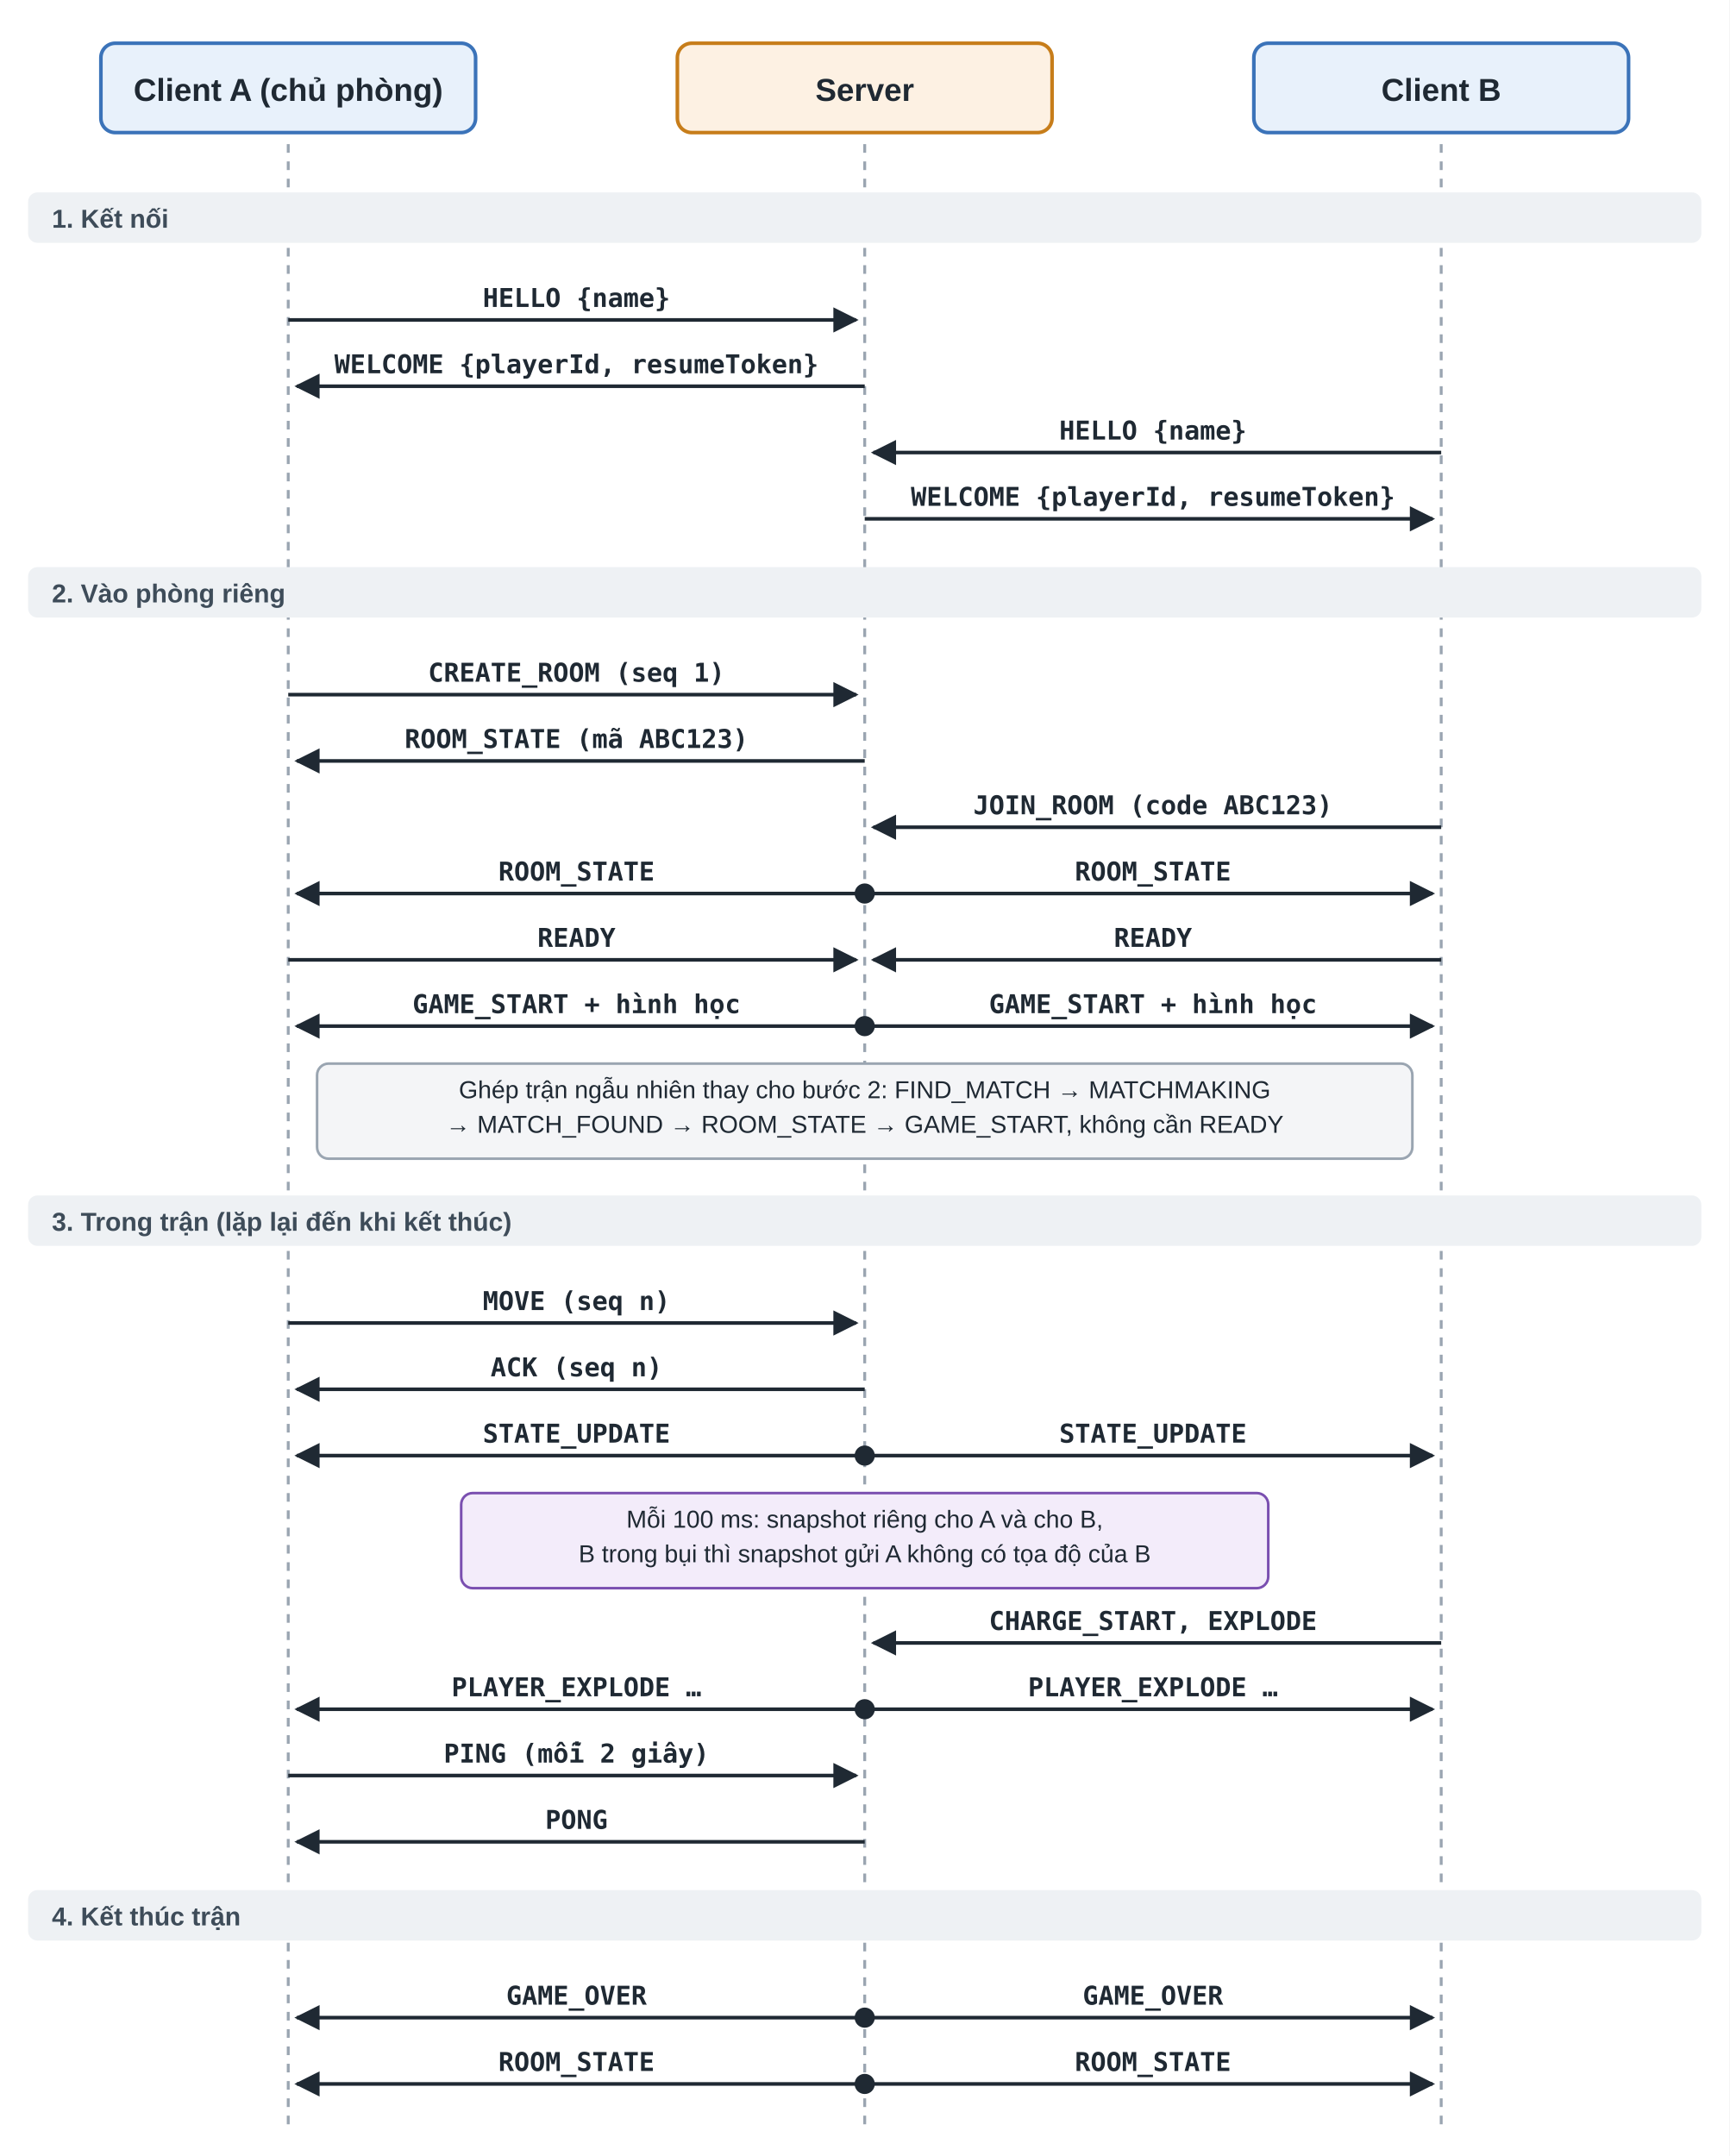
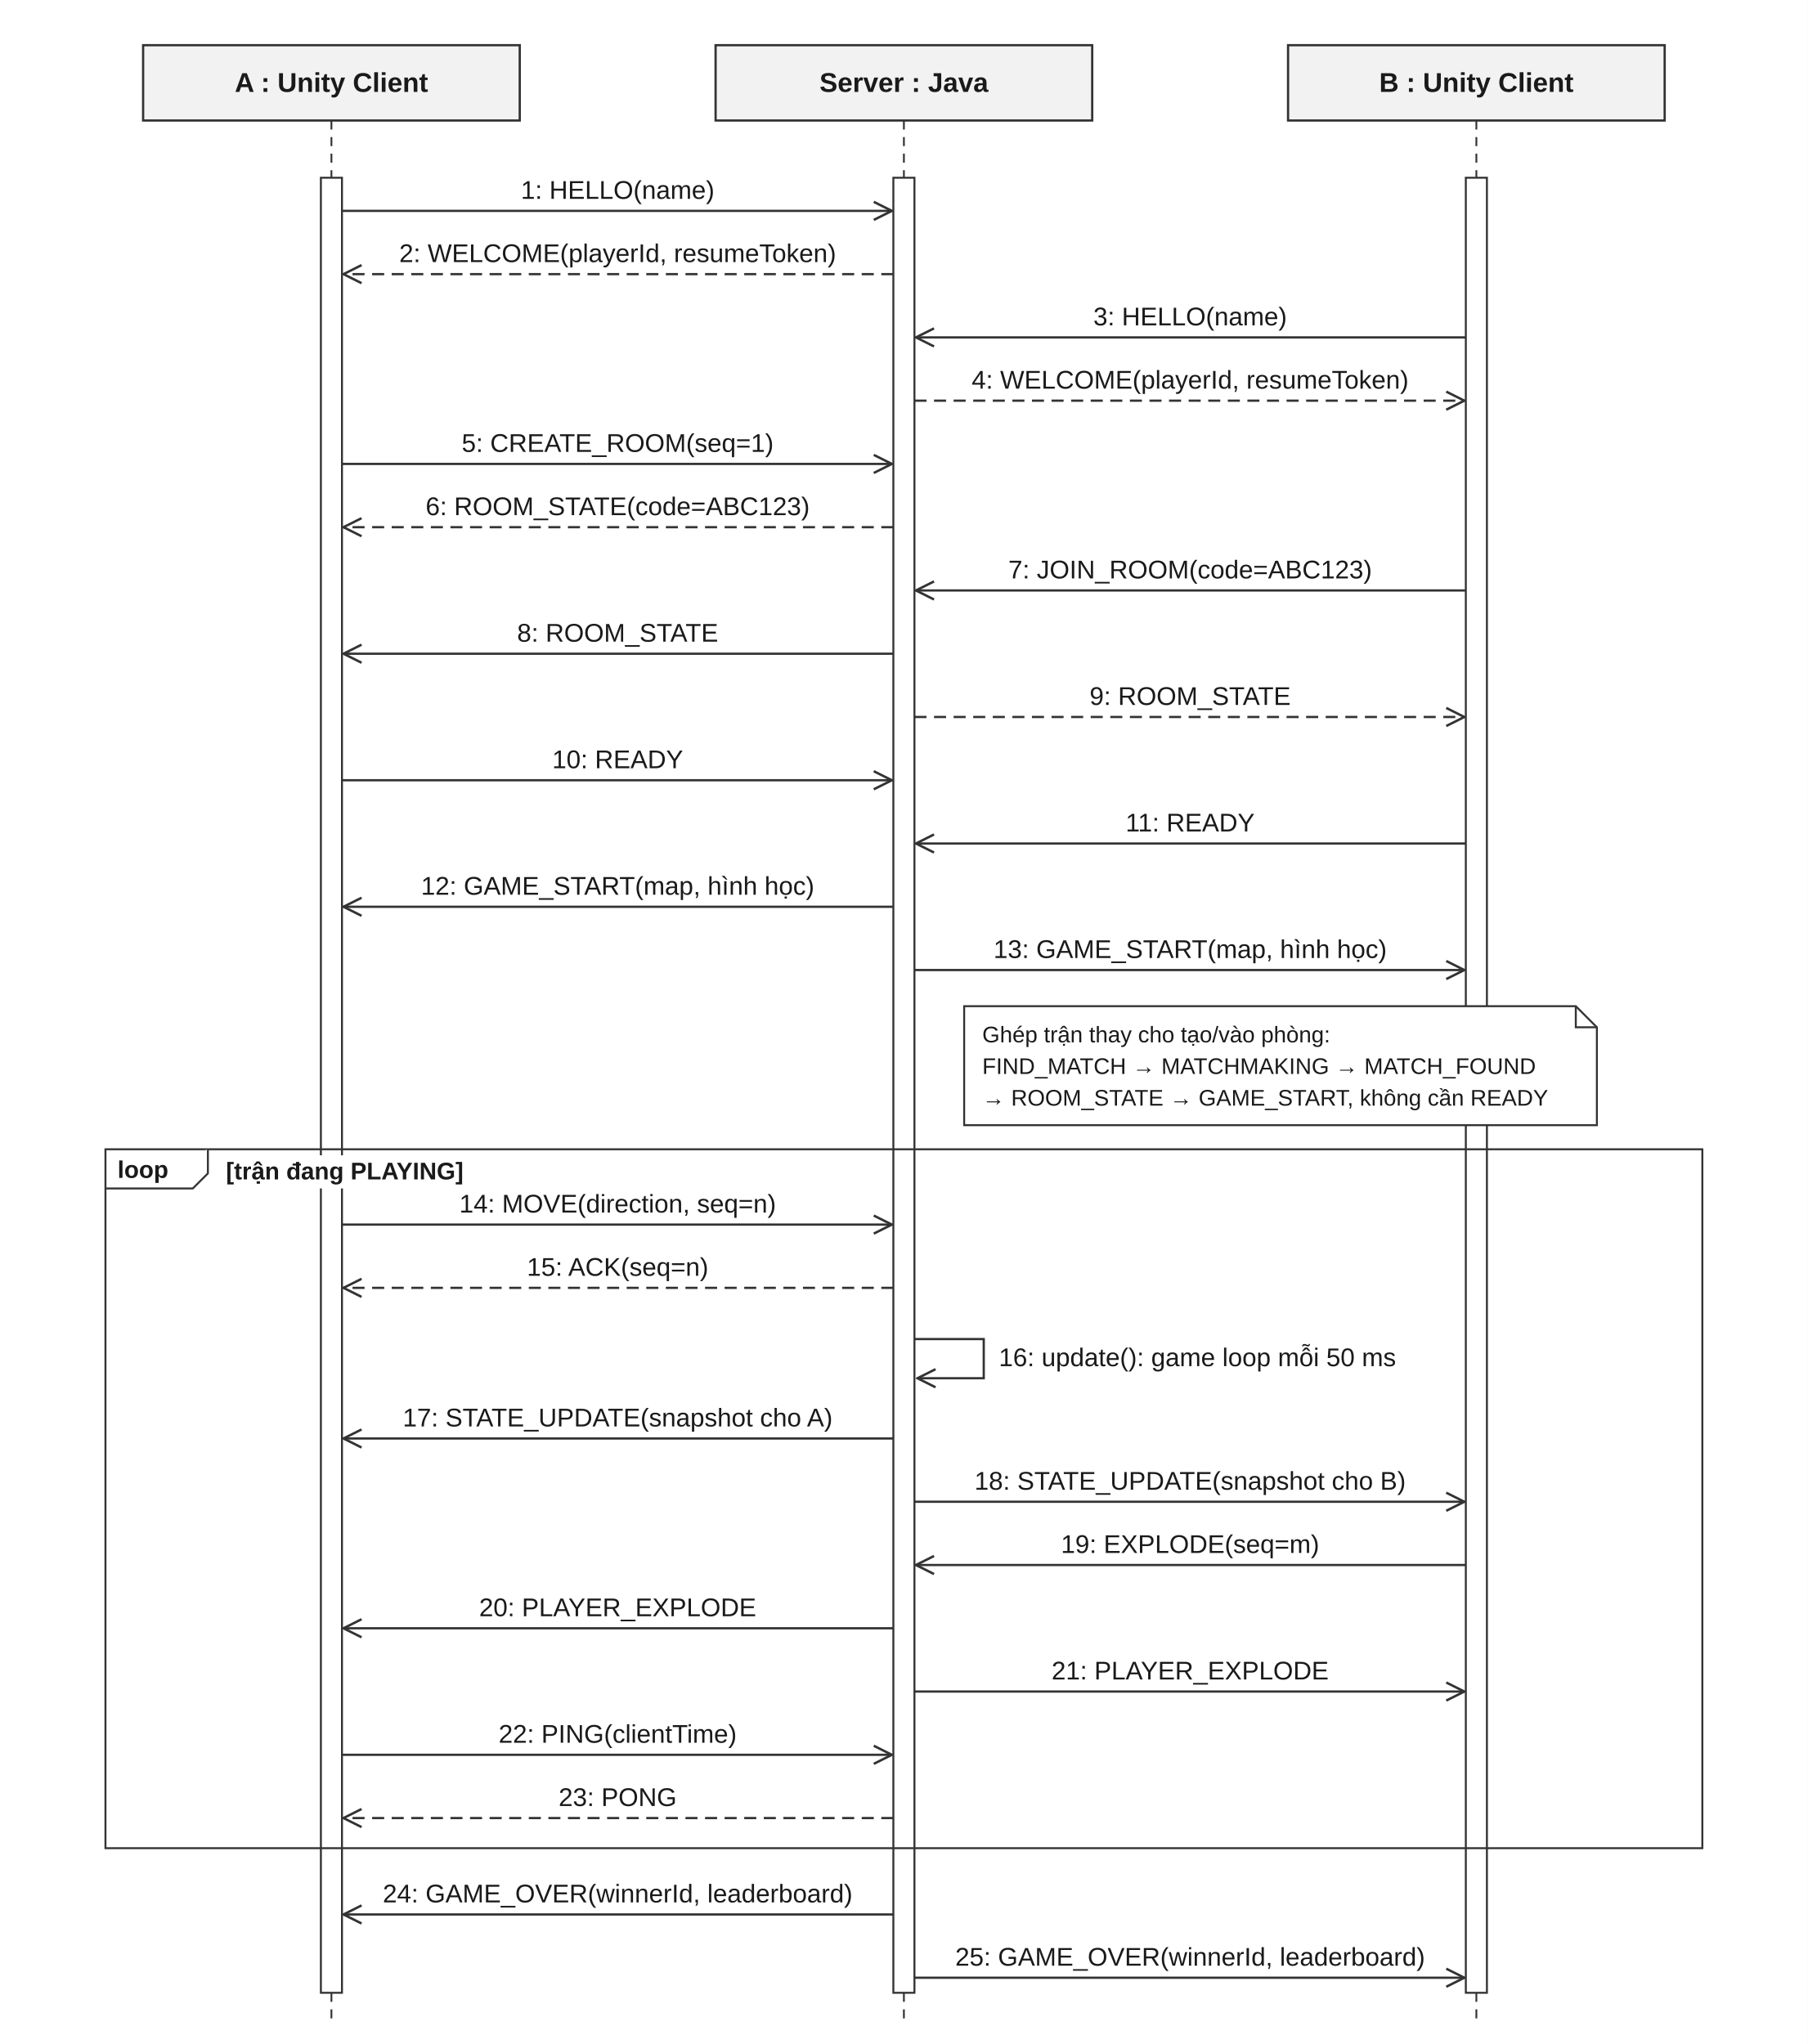
- <svg xmlns="http://www.w3.org/2000/svg" width="1200" height="1496" viewBox="0 0 1200 1496" font-family="Segoe UI, Arial, sans-serif">
+ <svg xmlns="http://www.w3.org/2000/svg" width="1200" height="1357" viewBox="0 0 1200 1357" font-family="Arial, Helvetica, sans-serif">
  <defs>
-     <marker id="head" viewBox="0 0 10 10" refX="9" refY="5" markerWidth="7" markerHeight="7" orient="auto-start-reverse">
-       <path d="M0,0 L10,5 L0,10 z" fill="#1f2933" />
+     <marker id="open" viewBox="0 0 14 14" refX="13" refY="7" markerWidth="14" markerHeight="14" markerUnits="userSpaceOnUse" orient="auto">
+       <path d="M1,1 L13,7 L1,13" fill="none" stroke="#333333" stroke-width="1.6" />
    </marker>
  </defs>
-   <rect width="1200" height="1496" fill="#ffffff" />
-   <line x1="1000" y1="100" x2="1000" y2="1476" stroke="#9aa5b1" stroke-width="2" stroke-dasharray="6 6" />
-   <line x1="600" y1="100" x2="600" y2="1476" stroke="#9aa5b1" stroke-width="2" stroke-dasharray="6 6" />
-   <line x1="200" y1="100" x2="200" y2="1476" stroke="#9aa5b1" stroke-width="2" stroke-dasharray="6 6" />
-   <rect x="70" y="30" width="260" height="62" rx="10" fill="#e8f1fb" stroke="#3b73b9" stroke-width="2.5" />
-   <text x="200" y="70" text-anchor="middle" font-size="22" font-weight="700" fill="#1f2933">Client A (chủ phòng)</text>
-   <rect x="470" y="30" width="260" height="62" rx="10" fill="#fdf1e3" stroke="#c77d1a" stroke-width="2.5" />
-   <text x="600" y="70" text-anchor="middle" font-size="22" font-weight="700" fill="#1f2933">Server</text>
-   <rect x="870" y="30" width="260" height="62" rx="10" fill="#e8f1fb" stroke="#3b73b9" stroke-width="2.5" />
-   <text x="1000" y="70" text-anchor="middle" font-size="22" font-weight="700" fill="#1f2933">Client B</text>
-   <rect x="20" y="134" width="1160" height="34" rx="6" fill="#eef1f4" stroke="#eef1f4" stroke-width="1" />
-   <text x="36" y="158" text-anchor="start" font-size="18" font-weight="700" fill="#3e4c59">1. Kết nối</text>
-   <path d="M200,222 H594" fill="none" stroke="#1f2933" stroke-width="2.5" marker-end="url(#head)" />
-   <text x="400.0" y="213" text-anchor="middle" font-size="18" font-weight="600" font-family="Consolas, monospace" fill="#1f2933">HELLO {name}</text>
-   <path d="M600,268 H206" fill="none" stroke="#1f2933" stroke-width="2.5" marker-end="url(#head)" />
-   <text x="400.0" y="259" text-anchor="middle" font-size="18" font-weight="600" font-family="Consolas, monospace" fill="#1f2933">WELCOME {playerId, resumeToken}</text>
-   <path d="M1000,314 H606" fill="none" stroke="#1f2933" stroke-width="2.5" marker-end="url(#head)" />
-   <text x="800.0" y="305" text-anchor="middle" font-size="18" font-weight="600" font-family="Consolas, monospace" fill="#1f2933">HELLO {name}</text>
-   <path d="M600,360 H994" fill="none" stroke="#1f2933" stroke-width="2.5" marker-end="url(#head)" />
-   <text x="800.0" y="351" text-anchor="middle" font-size="18" font-weight="600" font-family="Consolas, monospace" fill="#1f2933">WELCOME {playerId, resumeToken}</text>
-   <rect x="20" y="394" width="1160" height="34" rx="6" fill="#eef1f4" stroke="#eef1f4" stroke-width="1" />
-   <text x="36" y="418" text-anchor="start" font-size="18" font-weight="700" fill="#3e4c59">2. Vào phòng riêng</text>
-   <path d="M200,482 H594" fill="none" stroke="#1f2933" stroke-width="2.5" marker-end="url(#head)" />
-   <text x="400.0" y="473" text-anchor="middle" font-size="18" font-weight="600" font-family="Consolas, monospace" fill="#1f2933">CREATE_ROOM (seq 1)</text>
-   <path d="M600,528 H206" fill="none" stroke="#1f2933" stroke-width="2.5" marker-end="url(#head)" />
-   <text x="400.0" y="519" text-anchor="middle" font-size="18" font-weight="600" font-family="Consolas, monospace" fill="#1f2933">ROOM_STATE (mã ABC123)</text>
-   <path d="M1000,574 H606" fill="none" stroke="#1f2933" stroke-width="2.5" marker-end="url(#head)" />
-   <text x="800.0" y="565" text-anchor="middle" font-size="18" font-weight="600" font-family="Consolas, monospace" fill="#1f2933">JOIN_ROOM (code ABC123)</text>
-   <path d="M600,620 H206" fill="none" stroke="#1f2933" stroke-width="2.5" marker-end="url(#head)" />
-   <text x="400.0" y="611" text-anchor="middle" font-size="18" font-weight="600" font-family="Consolas, monospace" fill="#1f2933">ROOM_STATE</text>
-   <path d="M600,620 H994" fill="none" stroke="#1f2933" stroke-width="2.5" marker-end="url(#head)" />
-   <text x="800.0" y="611" text-anchor="middle" font-size="18" font-weight="600" font-family="Consolas, monospace" fill="#1f2933">ROOM_STATE</text>
-   <circle cx="600" cy="620" r="7" fill="#1f2933" />
-   <path d="M200,666 H594" fill="none" stroke="#1f2933" stroke-width="2.5" marker-end="url(#head)" />
-   <text x="400.0" y="657" text-anchor="middle" font-size="18" font-weight="600" font-family="Consolas, monospace" fill="#1f2933">READY</text>
-   <path d="M1000,666 H606" fill="none" stroke="#1f2933" stroke-width="2.5" marker-end="url(#head)" />
-   <text x="800.0" y="657" text-anchor="middle" font-size="18" font-weight="600" font-family="Consolas, monospace" fill="#1f2933">READY</text>
-   <path d="M600,712 H206" fill="none" stroke="#1f2933" stroke-width="2.5" marker-end="url(#head)" />
-   <text x="400.0" y="703" text-anchor="middle" font-size="18" font-weight="600" font-family="Consolas, monospace" fill="#1f2933">GAME_START + hình học</text>
-   <path d="M600,712 H994" fill="none" stroke="#1f2933" stroke-width="2.5" marker-end="url(#head)" />
-   <text x="800.0" y="703" text-anchor="middle" font-size="18" font-weight="600" font-family="Consolas, monospace" fill="#1f2933">GAME_START + hình học</text>
-   <circle cx="600" cy="712" r="7" fill="#1f2933" />
-   <rect x="220.0" y="738" width="760" height="66" rx="8" fill="#f4f5f7" stroke="#9aa5b1" stroke-width="1.8" />
-   <text x="600.0" y="762" text-anchor="middle" font-size="17" font-weight="400" fill="#1f2933">Ghép trận ngẫu nhiên thay cho bước 2: FIND_MATCH → MATCHMAKING</text>
-   <text x="600.0" y="786" text-anchor="middle" font-size="17" font-weight="400" fill="#1f2933">→ MATCH_FOUND → ROOM_STATE → GAME_START, không cần READY</text>
-   <rect x="20" y="830" width="1160" height="34" rx="6" fill="#eef1f4" stroke="#eef1f4" stroke-width="1" />
-   <text x="36" y="854" text-anchor="start" font-size="18" font-weight="700" fill="#3e4c59">3. Trong trận (lặp lại đến khi kết thúc)</text>
-   <path d="M200,918 H594" fill="none" stroke="#1f2933" stroke-width="2.5" marker-end="url(#head)" />
-   <text x="400.0" y="909" text-anchor="middle" font-size="18" font-weight="600" font-family="Consolas, monospace" fill="#1f2933">MOVE (seq n)</text>
-   <path d="M600,964 H206" fill="none" stroke="#1f2933" stroke-width="2.5" marker-end="url(#head)" />
-   <text x="400.0" y="955" text-anchor="middle" font-size="18" font-weight="600" font-family="Consolas, monospace" fill="#1f2933">ACK (seq n)</text>
-   <path d="M600,1010 H206" fill="none" stroke="#1f2933" stroke-width="2.5" marker-end="url(#head)" />
-   <text x="400.0" y="1001" text-anchor="middle" font-size="18" font-weight="600" font-family="Consolas, monospace" fill="#1f2933">STATE_UPDATE</text>
-   <path d="M600,1010 H994" fill="none" stroke="#1f2933" stroke-width="2.5" marker-end="url(#head)" />
-   <text x="800.0" y="1001" text-anchor="middle" font-size="18" font-weight="600" font-family="Consolas, monospace" fill="#1f2933">STATE_UPDATE</text>
-   <circle cx="600" cy="1010" r="7" fill="#1f2933" />
-   <rect x="320.0" y="1036" width="560" height="66" rx="8" fill="#f3ecfa" stroke="#7a4fb0" stroke-width="1.8" />
-   <text x="600.0" y="1060" text-anchor="middle" font-size="17" font-weight="400" fill="#1f2933">Mỗi 100 ms: snapshot riêng cho A và cho B,</text>
-   <text x="600.0" y="1084" text-anchor="middle" font-size="17" font-weight="400" fill="#1f2933">B trong bụi thì snapshot gửi A không có tọa độ của B</text>
-   <path d="M1000,1140 H606" fill="none" stroke="#1f2933" stroke-width="2.5" marker-end="url(#head)" />
-   <text x="800.0" y="1131" text-anchor="middle" font-size="18" font-weight="600" font-family="Consolas, monospace" fill="#1f2933">CHARGE_START, EXPLODE</text>
-   <path d="M600,1186 H206" fill="none" stroke="#1f2933" stroke-width="2.5" marker-end="url(#head)" />
-   <text x="400.0" y="1177" text-anchor="middle" font-size="18" font-weight="600" font-family="Consolas, monospace" fill="#1f2933">PLAYER_EXPLODE …</text>
-   <path d="M600,1186 H994" fill="none" stroke="#1f2933" stroke-width="2.5" marker-end="url(#head)" />
-   <text x="800.0" y="1177" text-anchor="middle" font-size="18" font-weight="600" font-family="Consolas, monospace" fill="#1f2933">PLAYER_EXPLODE …</text>
-   <circle cx="600" cy="1186" r="7" fill="#1f2933" />
-   <path d="M200,1232 H594" fill="none" stroke="#1f2933" stroke-width="2.5" marker-end="url(#head)" />
-   <text x="400.0" y="1223" text-anchor="middle" font-size="18" font-weight="600" font-family="Consolas, monospace" fill="#1f2933">PING (mỗi 2 giây)</text>
-   <path d="M600,1278 H206" fill="none" stroke="#1f2933" stroke-width="2.5" marker-end="url(#head)" />
-   <text x="400.0" y="1269" text-anchor="middle" font-size="18" font-weight="600" font-family="Consolas, monospace" fill="#1f2933">PONG</text>
-   <rect x="20" y="1312" width="1160" height="34" rx="6" fill="#eef1f4" stroke="#eef1f4" stroke-width="1" />
-   <text x="36" y="1336" text-anchor="start" font-size="18" font-weight="700" fill="#3e4c59">4. Kết thúc trận</text>
-   <path d="M600,1400 H206" fill="none" stroke="#1f2933" stroke-width="2.5" marker-end="url(#head)" />
-   <text x="400.0" y="1391" text-anchor="middle" font-size="18" font-weight="600" font-family="Consolas, monospace" fill="#1f2933">GAME_OVER</text>
-   <path d="M600,1400 H994" fill="none" stroke="#1f2933" stroke-width="2.5" marker-end="url(#head)" />
-   <text x="800.0" y="1391" text-anchor="middle" font-size="18" font-weight="600" font-family="Consolas, monospace" fill="#1f2933">GAME_OVER</text>
-   <circle cx="600" cy="1400" r="7" fill="#1f2933" />
-   <path d="M600,1446 H206" fill="none" stroke="#1f2933" stroke-width="2.5" marker-end="url(#head)" />
-   <text x="400.0" y="1437" text-anchor="middle" font-size="18" font-weight="600" font-family="Consolas, monospace" fill="#1f2933">ROOM_STATE</text>
-   <path d="M600,1446 H994" fill="none" stroke="#1f2933" stroke-width="2.5" marker-end="url(#head)" />
-   <text x="800.0" y="1437" text-anchor="middle" font-size="18" font-weight="600" font-family="Consolas, monospace" fill="#1f2933">ROOM_STATE</text>
-   <circle cx="600" cy="1446" r="7" fill="#1f2933" />
+   <rect width="1200" height="1357" fill="#ffffff" />
+   <line x1="220" y1="80" x2="220" y2="1341" stroke="#333333" stroke-width="1.2" stroke-dasharray="6 5" />
+   <rect x="213" y="118" width="14" height="1205" fill="#ffffff" stroke="#333333" stroke-width="1.3" />
+   <line x1="600" y1="80" x2="600" y2="1341" stroke="#333333" stroke-width="1.2" stroke-dasharray="6 5" />
+   <rect x="593" y="118" width="14" height="1205" fill="#ffffff" stroke="#333333" stroke-width="1.3" />
+   <line x1="980" y1="80" x2="980" y2="1341" stroke="#333333" stroke-width="1.2" stroke-dasharray="6 5" />
+   <rect x="973" y="118" width="14" height="1205" fill="#ffffff" stroke="#333333" stroke-width="1.3" />
+   <rect x="95" y="30" width="250" height="50" rx="0" fill="#f2f2f2" stroke="#333333" stroke-width="1.5" />
+   <text x="220" y="61" text-anchor="middle" font-size="18" font-weight="700" fill="#1a1a1a">A : Unity Client</text>
+   <rect x="475" y="30" width="250" height="50" rx="0" fill="#f2f2f2" stroke="#333333" stroke-width="1.5" />
+   <text x="600" y="61" text-anchor="middle" font-size="18" font-weight="700" fill="#1a1a1a">Server : Java</text>
+   <rect x="855" y="30" width="250" height="50" rx="0" fill="#f2f2f2" stroke="#333333" stroke-width="1.5" />
+   <text x="980" y="61" text-anchor="middle" font-size="18" font-weight="700" fill="#1a1a1a">B : Unity Client</text>
+   <path d="M227,140 H592" fill="none" stroke="#333333" stroke-width="1.5" marker-end="url(#open)" />
+   <text x="410.0" y="132" text-anchor="middle" font-size="17" font-weight="400" fill="#1a1a1a">1: HELLO(name)</text>
+   <path d="M593,182 H228" fill="none" stroke="#333333" stroke-width="1.5" stroke-dasharray="8 5" marker-end="url(#open)" />
+   <text x="410.0" y="174" text-anchor="middle" font-size="17" font-weight="400" fill="#1a1a1a">2: WELCOME(playerId, resumeToken)</text>
+   <path d="M973,224 H608" fill="none" stroke="#333333" stroke-width="1.5" marker-end="url(#open)" />
+   <text x="790.0" y="216" text-anchor="middle" font-size="17" font-weight="400" fill="#1a1a1a">3: HELLO(name)</text>
+   <path d="M607,266 H972" fill="none" stroke="#333333" stroke-width="1.5" stroke-dasharray="8 5" marker-end="url(#open)" />
+   <text x="790.0" y="258" text-anchor="middle" font-size="17" font-weight="400" fill="#1a1a1a">4: WELCOME(playerId, resumeToken)</text>
+   <path d="M227,308 H592" fill="none" stroke="#333333" stroke-width="1.5" marker-end="url(#open)" />
+   <text x="410.0" y="300" text-anchor="middle" font-size="17" font-weight="400" fill="#1a1a1a">5: CREATE_ROOM(seq=1)</text>
+   <path d="M593,350 H228" fill="none" stroke="#333333" stroke-width="1.5" stroke-dasharray="8 5" marker-end="url(#open)" />
+   <text x="410.0" y="342" text-anchor="middle" font-size="17" font-weight="400" fill="#1a1a1a">6: ROOM_STATE(code=ABC123)</text>
+   <path d="M973,392 H608" fill="none" stroke="#333333" stroke-width="1.5" marker-end="url(#open)" />
+   <text x="790.0" y="384" text-anchor="middle" font-size="17" font-weight="400" fill="#1a1a1a">7: JOIN_ROOM(code=ABC123)</text>
+   <path d="M593,434 H228" fill="none" stroke="#333333" stroke-width="1.5" marker-end="url(#open)" />
+   <text x="410.0" y="426" text-anchor="middle" font-size="17" font-weight="400" fill="#1a1a1a">8: ROOM_STATE</text>
+   <path d="M607,476 H972" fill="none" stroke="#333333" stroke-width="1.5" stroke-dasharray="8 5" marker-end="url(#open)" />
+   <text x="790.0" y="468" text-anchor="middle" font-size="17" font-weight="400" fill="#1a1a1a">9: ROOM_STATE</text>
+   <path d="M227,518 H592" fill="none" stroke="#333333" stroke-width="1.5" marker-end="url(#open)" />
+   <text x="410.0" y="510" text-anchor="middle" font-size="17" font-weight="400" fill="#1a1a1a">10: READY</text>
+   <path d="M973,560 H608" fill="none" stroke="#333333" stroke-width="1.5" marker-end="url(#open)" />
+   <text x="790.0" y="552" text-anchor="middle" font-size="17" font-weight="400" fill="#1a1a1a">11: READY</text>
+   <path d="M593,602 H228" fill="none" stroke="#333333" stroke-width="1.5" marker-end="url(#open)" />
+   <text x="410.0" y="594" text-anchor="middle" font-size="17" font-weight="400" fill="#1a1a1a">12: GAME_START(map, hình học)</text>
+   <path d="M607,644 H972" fill="none" stroke="#333333" stroke-width="1.5" marker-end="url(#open)" />
+   <text x="790.0" y="636" text-anchor="middle" font-size="17" font-weight="400" fill="#1a1a1a">13: GAME_START(map, hình học)</text>
+   <path d="M640,668 H1046 L1060,682 V747 H640 Z" fill="#ffffff" stroke="#333333" stroke-width="1.3" />
+   <path d="M1046,668 V682 H1060" fill="none" stroke="#333333" stroke-width="1.3" />
+   <text x="652" y="692" text-anchor="start" font-size="15" font-weight="400" fill="#1a1a1a">Ghép trận thay cho tạo/vào phòng:</text>
+   <text x="652" y="713" text-anchor="start" font-size="15" font-weight="400" fill="#1a1a1a">FIND_MATCH → MATCHMAKING → MATCH_FOUND</text>
+   <text x="652" y="734" text-anchor="start" font-size="15" font-weight="400" fill="#1a1a1a">→ ROOM_STATE → GAME_START, không cần READY</text>
+   <path d="M227,813 H592" fill="none" stroke="#333333" stroke-width="1.5" marker-end="url(#open)" />
+   <text x="410.0" y="805" text-anchor="middle" font-size="17" font-weight="400" fill="#1a1a1a">14: MOVE(direction, seq=n)</text>
+   <path d="M593,855 H228" fill="none" stroke="#333333" stroke-width="1.5" stroke-dasharray="8 5" marker-end="url(#open)" />
+   <text x="410.0" y="847" text-anchor="middle" font-size="17" font-weight="400" fill="#1a1a1a">15: ACK(seq=n)</text>
+   <path d="M607,889 H653 V915 H609" fill="none" stroke="#333333" stroke-width="1.5" marker-end="url(#open)" />
+   <text x="663" y="907" text-anchor="start" font-size="17" font-weight="400" stroke="#ffffff" stroke-width="6" stroke-linejoin="round" paint-order="stroke" fill="#1a1a1a">16: update(): game loop mỗi 50 ms</text>
+   <path d="M593,955 H228" fill="none" stroke="#333333" stroke-width="1.5" marker-end="url(#open)" />
+   <text x="410.0" y="947" text-anchor="middle" font-size="17" font-weight="400" fill="#1a1a1a">17: STATE_UPDATE(snapshot cho A)</text>
+   <path d="M607,997 H972" fill="none" stroke="#333333" stroke-width="1.5" marker-end="url(#open)" />
+   <text x="790.0" y="989" text-anchor="middle" font-size="17" font-weight="400" fill="#1a1a1a">18: STATE_UPDATE(snapshot cho B)</text>
+   <path d="M973,1039 H608" fill="none" stroke="#333333" stroke-width="1.5" marker-end="url(#open)" />
+   <text x="790.0" y="1031" text-anchor="middle" font-size="17" font-weight="400" fill="#1a1a1a">19: EXPLODE(seq=m)</text>
+   <path d="M593,1081 H228" fill="none" stroke="#333333" stroke-width="1.5" marker-end="url(#open)" />
+   <text x="410.0" y="1073" text-anchor="middle" font-size="17" font-weight="400" fill="#1a1a1a">20: PLAYER_EXPLODE</text>
+   <path d="M607,1123 H972" fill="none" stroke="#333333" stroke-width="1.5" marker-end="url(#open)" />
+   <text x="790.0" y="1115" text-anchor="middle" font-size="17" font-weight="400" fill="#1a1a1a">21: PLAYER_EXPLODE</text>
+   <path d="M227,1165 H592" fill="none" stroke="#333333" stroke-width="1.5" marker-end="url(#open)" />
+   <text x="410.0" y="1157" text-anchor="middle" font-size="17" font-weight="400" fill="#1a1a1a">22: PING(clientTime)</text>
+   <path d="M593,1207 H228" fill="none" stroke="#333333" stroke-width="1.5" stroke-dasharray="8 5" marker-end="url(#open)" />
+   <text x="410.0" y="1199" text-anchor="middle" font-size="17" font-weight="400" fill="#1a1a1a">23: PONG</text>
+   <rect x="70" y="763" width="1060" height="464" rx="0" fill="none" stroke="#333333" stroke-width="1.3" />
+   <path d="M70,789 H128 L138,779 V763" fill="#ffffff" stroke="#333333" stroke-width="1.3" />
+   <text x="78" y="782" text-anchor="start" font-size="16" font-weight="700" fill="#1a1a1a">loop</text>
+   <rect x="146" y="767" width="190.4" height="22" fill="#ffffff" />
+   <text x="150" y="783" text-anchor="start" font-size="16" font-weight="700" fill="#1a1a1a">[trận đang PLAYING]</text>
+   <path d="M593,1271 H228" fill="none" stroke="#333333" stroke-width="1.5" marker-end="url(#open)" />
+   <text x="410.0" y="1263" text-anchor="middle" font-size="17" font-weight="400" fill="#1a1a1a">24: GAME_OVER(winnerId, leaderboard)</text>
+   <path d="M607,1313 H972" fill="none" stroke="#333333" stroke-width="1.5" marker-end="url(#open)" />
+   <text x="790.0" y="1305" text-anchor="middle" font-size="17" font-weight="400" fill="#1a1a1a">25: GAME_OVER(winnerId, leaderboard)</text>
</svg>
